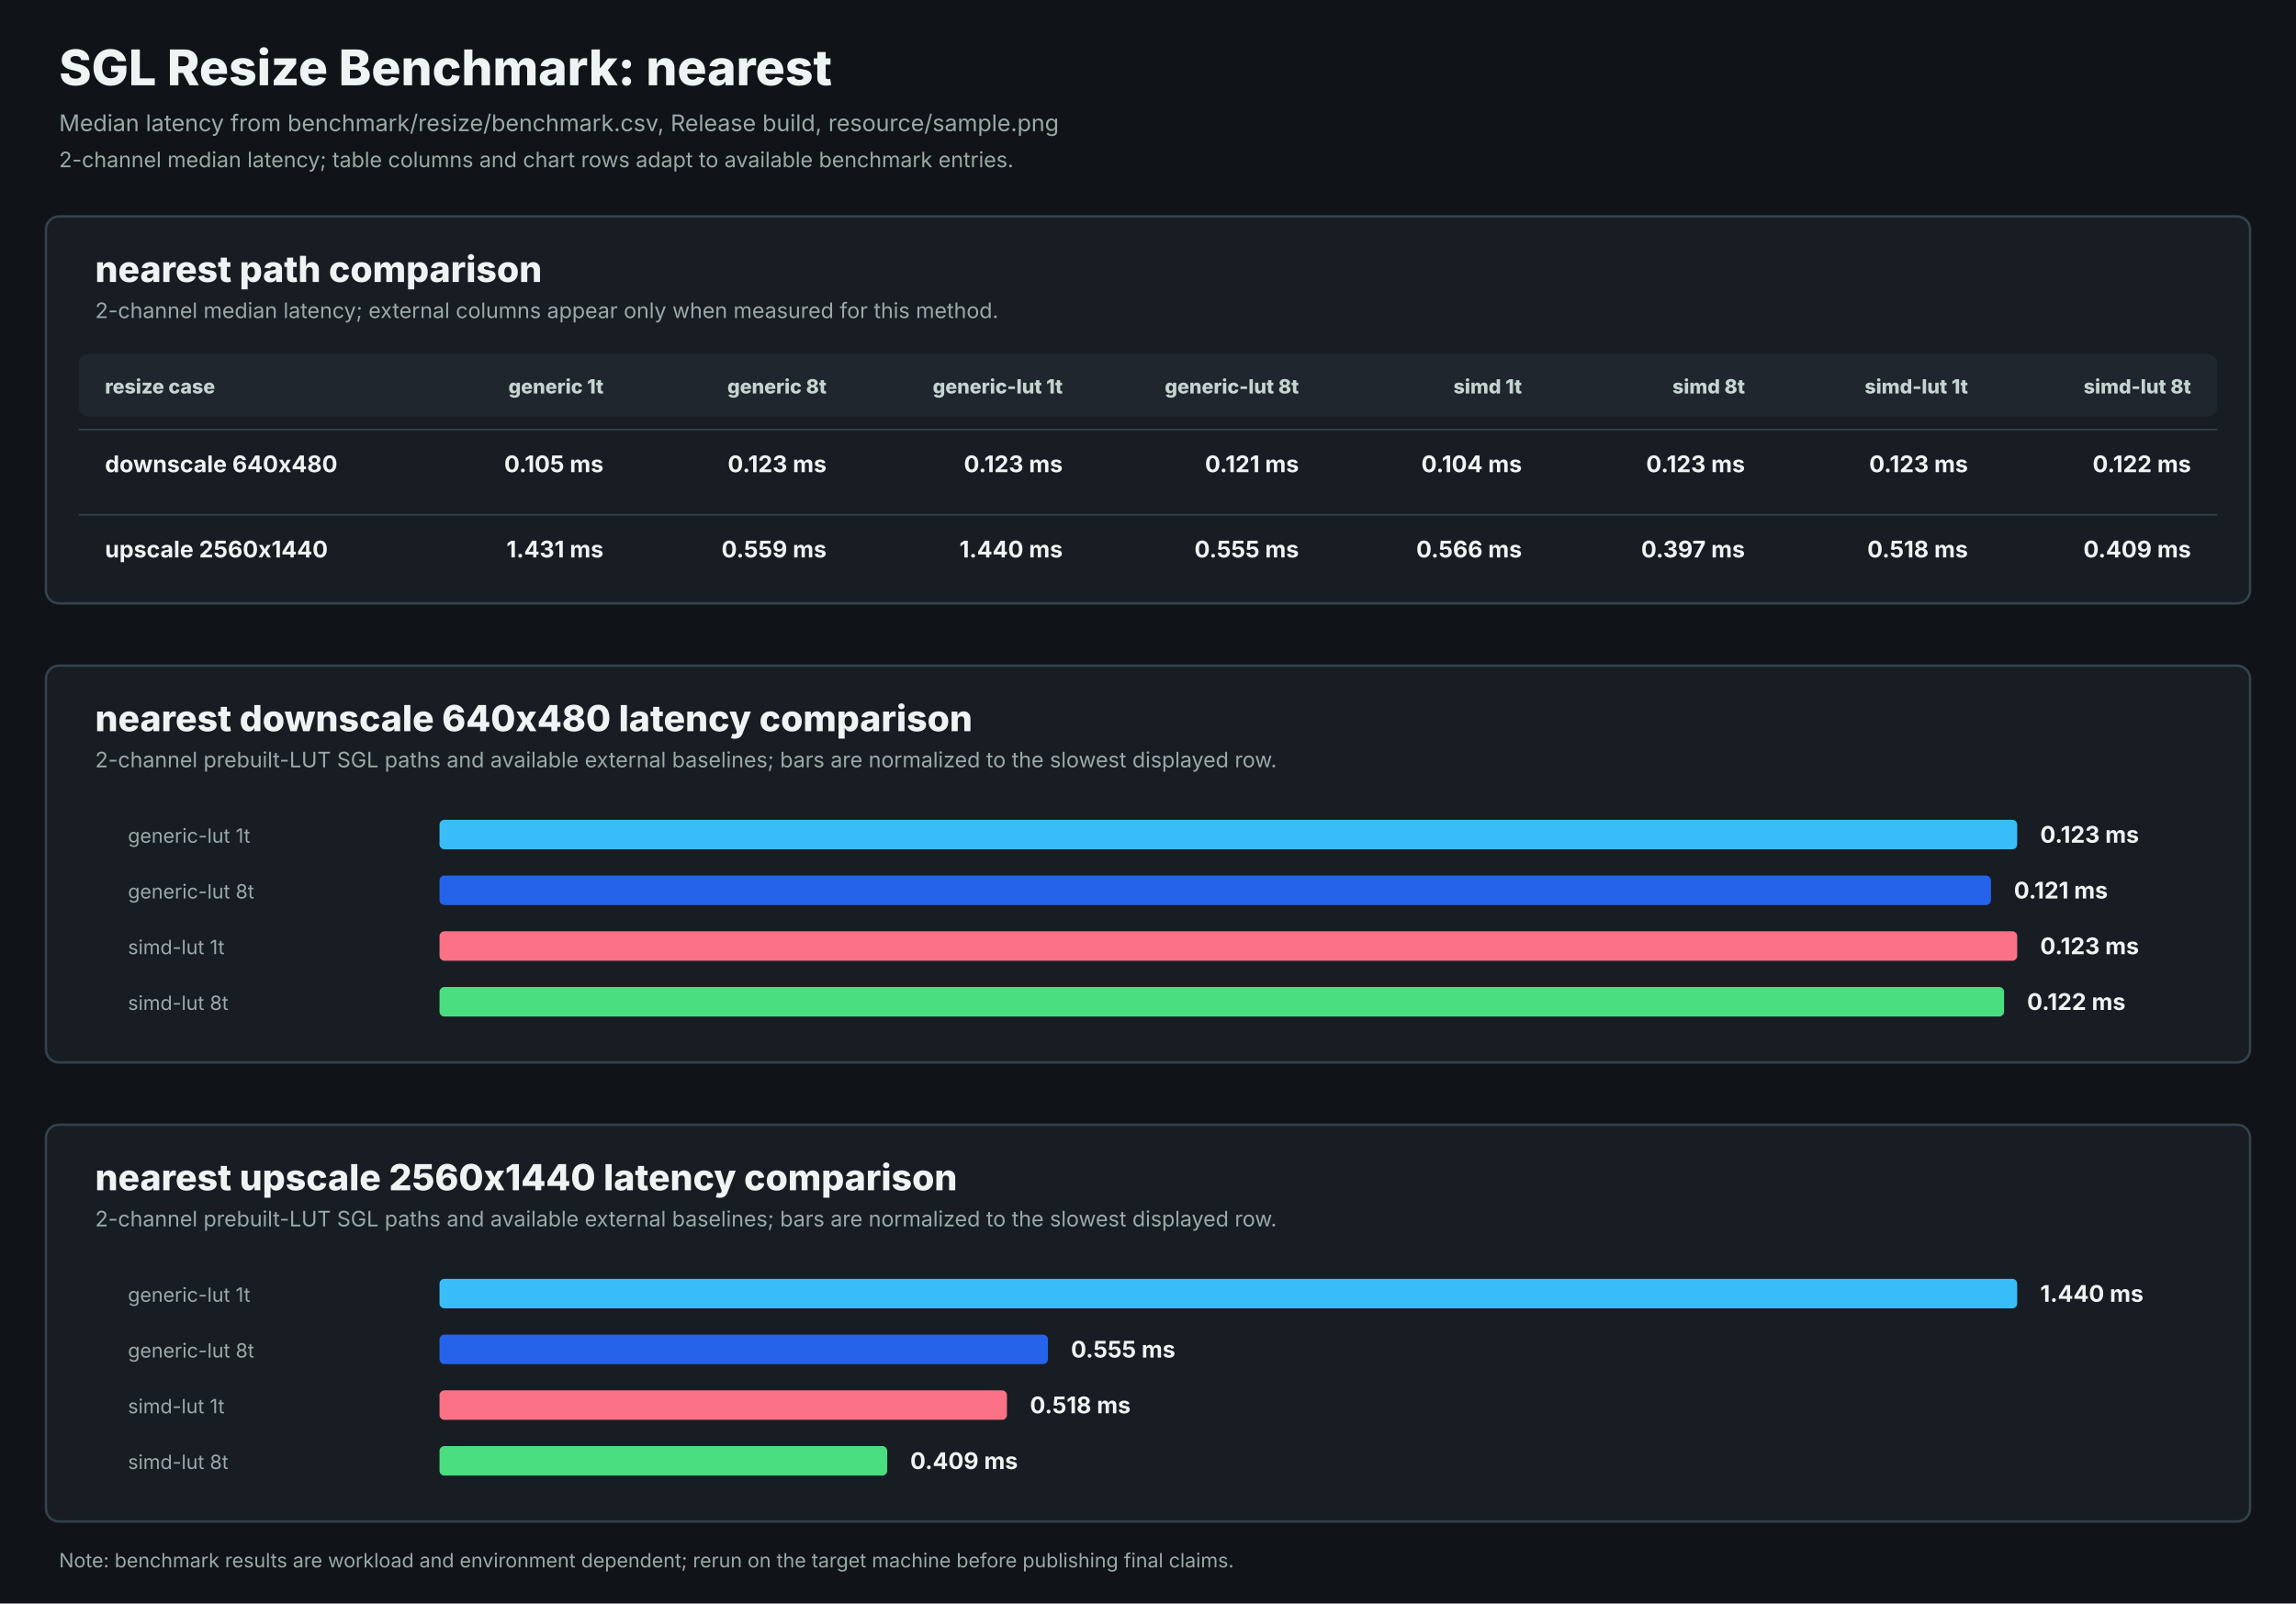
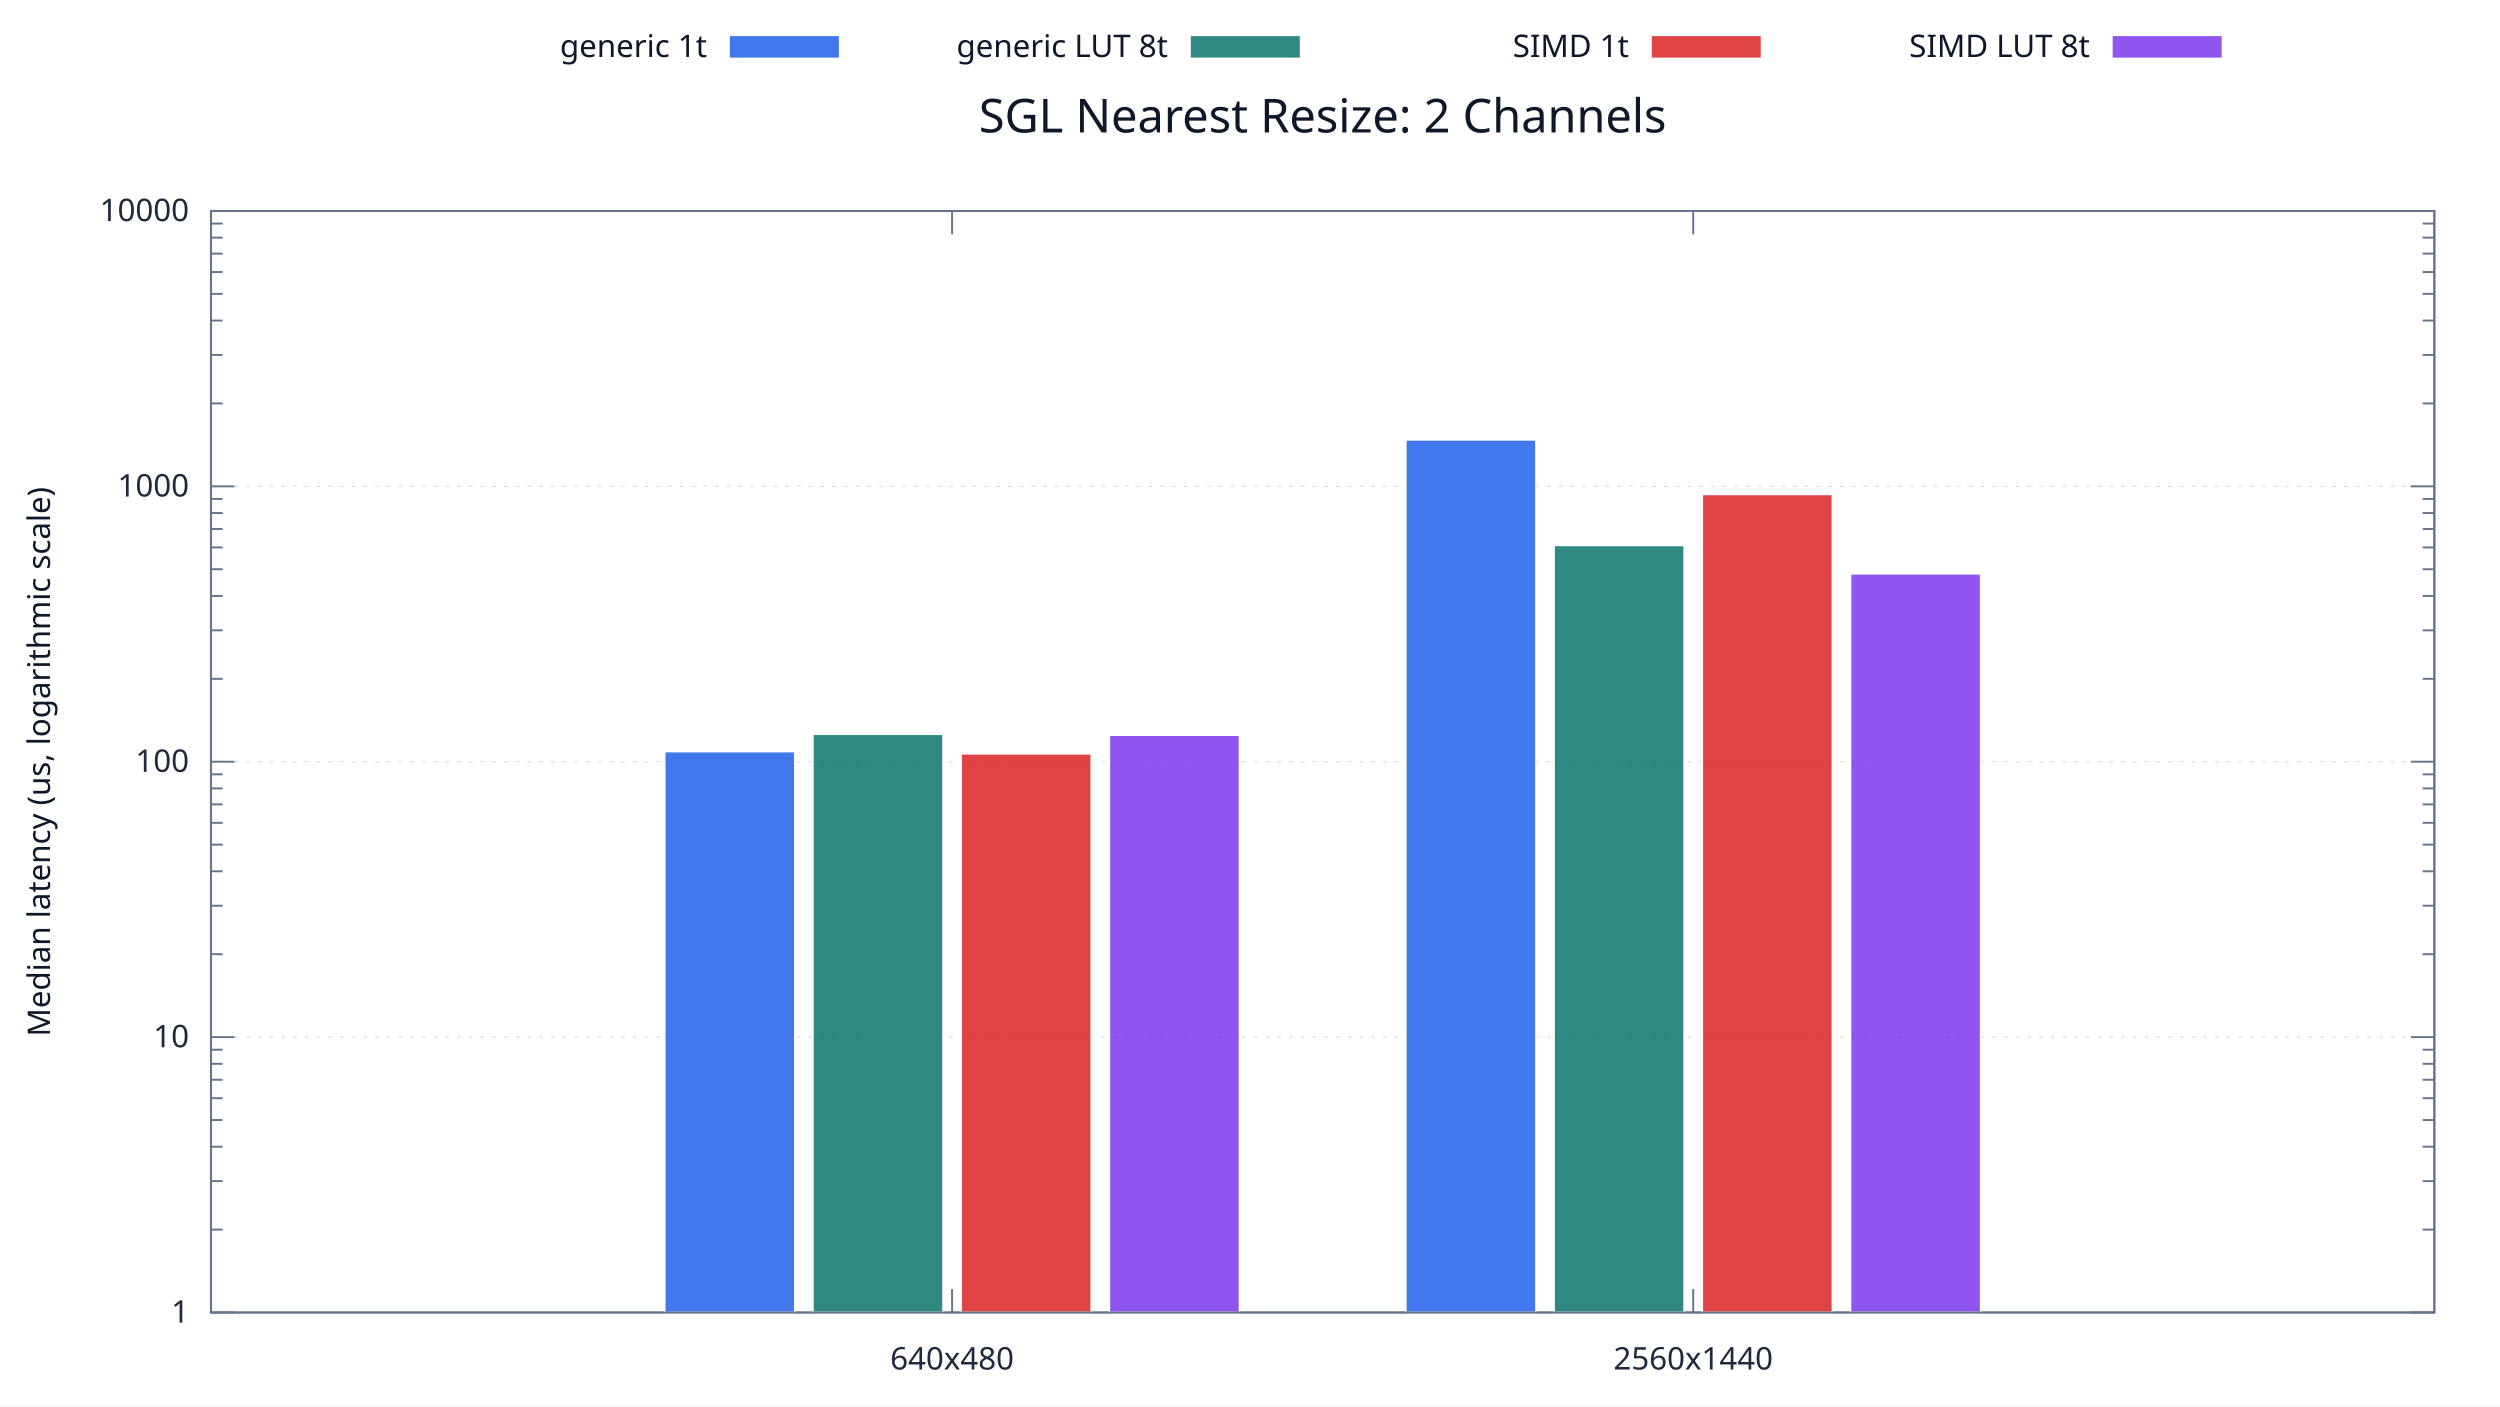
- <svg xmlns="http://www.w3.org/2000/svg" width="1400" height="978" viewBox="0 0 1400 978" role="img" aria-labelledby="title desc">
-   <defs>
-     <style>
-       .bg { fill: #101418; }
-       .panel { fill: #171d23; stroke: #34424a; stroke-width: 1.5; }
-       .header { fill: #1f262e; }
-       .line { stroke: #34424a; stroke-width: 1; }
-       .text { fill: #eef4f3; font-family: Inter, "Noto Sans KR", system-ui, sans-serif; }
-       .muted { fill: #9ba9a7; font-family: Inter, "Noto Sans KR", system-ui, sans-serif; }
-       .small { fill: #9ba9a7; font-family: Inter, "Noto Sans KR", system-ui, sans-serif; font-size: 12px; }
-       .cell { fill: #eef4f3; font-family: Inter, "Noto Sans KR", system-ui, sans-serif; font-size: 14px; font-weight: 650; }
-       .head { fill: #c6d4d1; font-family: Inter, "Noto Sans KR", system-ui, sans-serif; font-size: 12px; font-weight: 800; }
-       .speed { fill: #facc15; font-family: Inter, "Noto Sans KR", system-ui, sans-serif; font-size: 14px; font-weight: 800; }
-     </style>
-   </defs>
-   <rect class="bg" x="0" y="0" width="1400" height="978" />
-   <text class="text" x="36" y="52" font-size="30" font-weight="800">SGL Resize Benchmark: nearest</text>
-   <text class="muted" x="36" y="80" font-size="14">Median latency from benchmark/resize/benchmark.csv, Release build, resource/sample.png</text>
-   <text class="muted" x="36" y="102" font-size="13">2-channel median latency; table columns and chart rows adapt to available benchmark entries.</text>
-   <rect class="panel" x="28" y="132" width="1344" height="236" rx="8" />
-   <text class="text" x="58" y="172" font-size="22" font-weight="800">nearest path comparison</text>
-   <text class="muted" x="58" y="194" font-size="13">2-channel median latency; external columns appear only when measured for this method.</text>
-   <rect class="header" x="48" y="216" width="1304" height="38" rx="6" />
-   <text class="head" x="64" y="240">resize case</text>
-   <text class="head" x="368" y="240" text-anchor="end">generic 1t</text>
-   <text class="head" x="504" y="240" text-anchor="end">generic 8t</text>
-   <text class="head" x="648" y="240" text-anchor="end">generic-lut 1t</text>
-   <text class="head" x="792" y="240" text-anchor="end">generic-lut 8t</text>
-   <text class="head" x="928" y="240" text-anchor="end">simd 1t</text>
-   <text class="head" x="1064" y="240" text-anchor="end">simd 8t</text>
-   <text class="head" x="1200" y="240" text-anchor="end">simd-lut 1t</text>
-   <text class="head" x="1336" y="240" text-anchor="end">simd-lut 8t</text>
-   <line class="line" x1="48" y1="262" x2="1352" y2="262" />
-   <text class="cell" x="64" y="288">downscale 640x480</text>
-   <text class="cell" x="368" y="288" text-anchor="end">0.105 ms</text>
-   <text class="cell" x="504" y="288" text-anchor="end">0.123 ms</text>
-   <text class="cell" x="648" y="288" text-anchor="end">0.123 ms</text>
-   <text class="cell" x="792" y="288" text-anchor="end">0.121 ms</text>
-   <text class="cell" x="928" y="288" text-anchor="end">0.104 ms</text>
-   <text class="cell" x="1064" y="288" text-anchor="end">0.123 ms</text>
-   <text class="cell" x="1200" y="288" text-anchor="end">0.123 ms</text>
-   <text class="cell" x="1336" y="288" text-anchor="end">0.122 ms</text>
-   <line class="line" x1="48" y1="314" x2="1352" y2="314" />
-   <text class="cell" x="64" y="340">upscale 2560x1440</text>
-   <text class="cell" x="368" y="340" text-anchor="end">1.431 ms</text>
-   <text class="cell" x="504" y="340" text-anchor="end">0.559 ms</text>
-   <text class="cell" x="648" y="340" text-anchor="end">1.440 ms</text>
-   <text class="cell" x="792" y="340" text-anchor="end">0.555 ms</text>
-   <text class="cell" x="928" y="340" text-anchor="end">0.566 ms</text>
-   <text class="cell" x="1064" y="340" text-anchor="end">0.397 ms</text>
-   <text class="cell" x="1200" y="340" text-anchor="end">0.518 ms</text>
-   <text class="cell" x="1336" y="340" text-anchor="end">0.409 ms</text>
-   <rect class="panel" x="28" y="406" width="1344" height="242" rx="8" />
-   <text class="text" x="58" y="446" font-size="22" font-weight="800">nearest downscale 640x480 latency comparison</text>
-   <text class="muted" x="58" y="468" font-size="13">2-channel prebuilt-LUT SGL paths and available external baselines; bars are normalized to the slowest displayed row.</text>
-   <text class="small" x="78" y="514">generic-lut 1t</text>
-   <rect x="268" y="500" width="962" height="18" rx="3" fill="#38bdf8" />
-   <text class="cell" x="1244" y="514">0.123 ms</text>
-   <text class="small" x="78" y="548">generic-lut 8t</text>
-   <rect x="268" y="534" width="946" height="18" rx="3" fill="#2563eb" />
-   <text class="cell" x="1228" y="548">0.121 ms</text>
-   <text class="small" x="78" y="582">simd-lut 1t</text>
-   <rect x="268" y="568" width="962" height="18" rx="3" fill="#fb7185" />
-   <text class="cell" x="1244" y="582">0.123 ms</text>
-   <text class="small" x="78" y="616">simd-lut 8t</text>
-   <rect x="268" y="602" width="954" height="18" rx="3" fill="#4ade80" />
-   <text class="cell" x="1236" y="616">0.122 ms</text>
-   <rect class="panel" x="28" y="686" width="1344" height="242" rx="8" />
-   <text class="text" x="58" y="726" font-size="22" font-weight="800">nearest upscale 2560x1440 latency comparison</text>
-   <text class="muted" x="58" y="748" font-size="13">2-channel prebuilt-LUT SGL paths and available external baselines; bars are normalized to the slowest displayed row.</text>
-   <text class="small" x="78" y="794">generic-lut 1t</text>
-   <rect x="268" y="780" width="962" height="18" rx="3" fill="#38bdf8" />
-   <text class="cell" x="1244" y="794">1.440 ms</text>
-   <text class="small" x="78" y="828">generic-lut 8t</text>
-   <rect x="268" y="814" width="371" height="18" rx="3" fill="#2563eb" />
-   <text class="cell" x="653" y="828">0.555 ms</text>
-   <text class="small" x="78" y="862">simd-lut 1t</text>
-   <rect x="268" y="848" width="346" height="18" rx="3" fill="#fb7185" />
-   <text class="cell" x="628" y="862">0.518 ms</text>
-   <text class="small" x="78" y="896">simd-lut 8t</text>
-   <rect x="268" y="882" width="273" height="18" rx="3" fill="#4ade80" />
-   <text class="cell" x="555" y="896">0.409 ms</text>
-   <text class="small" x="36" y="956">Note: benchmark results are workload and environment dependent; rerun on the target machine before publishing final claims.</text>
+ <svg xmlns="http://www.w3.org/2000/svg" xmlns:xlink="http://www.w3.org/1999/xlink" viewBox="0 0 1280 720">
+   <g id="gnuplot_canvas">
+     <rect x="0" y="0" width="1280" height="720" fill="#ffffff" />
+     <defs>
+       <circle id="gpDot" r="0.5" stroke-width="0.5" stroke="currentColor" />
+       <path id="gpPt0" stroke-width="0.167" stroke="currentColor" d="M-1,0 h2 M0,-1 v2" />
+       <path id="gpPt1" stroke-width="0.167" stroke="currentColor" d="M-1,-1 L1,1 M1,-1 L-1,1" />
+       <path id="gpPt2" stroke-width="0.167" stroke="currentColor" d="M-1,0 L1,0 M0,-1 L0,1 M-1,-1 L1,1 M-1,1 L1,-1" />
+       <rect id="gpPt3" stroke-width="0.167" stroke="currentColor" x="-1" y="-1" width="2" height="2" />
+       <rect id="gpPt4" stroke-width="0.167" stroke="currentColor" fill="currentColor" x="-1" y="-1" width="2" height="2" />
+       <circle id="gpPt5" stroke-width="0.167" stroke="currentColor" cx="0" cy="0" r="1" />
+       <use xlink:href="#gpPt5" id="gpPt6" fill="currentColor" stroke="none" />
+       <path id="gpPt7" stroke-width="0.167" stroke="currentColor" d="M0,-1.33 L-1.33,0.67 L1.33,0.67 z" />
+       <use xlink:href="#gpPt7" id="gpPt8" fill="currentColor" stroke="none" />
+       <use xlink:href="#gpPt7" id="gpPt9" stroke="currentColor" transform="rotate(180)" />
+       <use xlink:href="#gpPt9" id="gpPt10" fill="currentColor" stroke="none" />
+       <use xlink:href="#gpPt3" id="gpPt11" stroke="currentColor" transform="rotate(45)" />
+       <use xlink:href="#gpPt11" id="gpPt12" fill="currentColor" stroke="none" />
+       <path id="gpPt13" stroke-width="0.167" stroke="currentColor" d="M0,1.330 L1.265,0.411 L0.782,-1.067 L-0.782,-1.076 L-1.265,0.411 z" />
+       <use xlink:href="#gpPt13" id="gpPt14" fill="currentColor" stroke="none" />
+       <filter id="textbox" filterUnits="objectBoundingBox" x="0" y="0" height="1" width="1">
+         <feFlood flood-color="#FFFFFF" flood-opacity="1" result="bgnd" />
+         <feComposite in="SourceGraphic" in2="bgnd" operator="atop" />
+       </filter>
+       <filter id="greybox" filterUnits="objectBoundingBox" x="0" y="0" height="1" width="1">
+         <feFlood flood-color="lightgrey" flood-opacity="1" result="grey" />
+         <feComposite in="SourceGraphic" in2="grey" operator="atop" />
+       </filter>
+     </defs>
+     <g fill="none" color="#FFFFFF" stroke="currentColor" stroke-width="1.00" stroke-linecap="butt" stroke-linejoin="miter">
+ </g>
+     <g fill="none" color="black" stroke="currentColor" stroke-width="1.00" stroke-linecap="butt" stroke-linejoin="miter">
+ </g>
+     <g fill="none" color="black" stroke="rgb(100, 116, 139)" stroke-width="0.50" stroke-linecap="butt" stroke-linejoin="miter">
+ </g>
+     <g fill="none" color="gray" stroke="currentColor" stroke-width="0.50" stroke-linecap="butt" stroke-linejoin="miter">
+       <path stroke="rgb(203, 213, 225)" stroke-dasharray="2,4" class="gridline" d="M108.00,672.00 L1246.39,672.00  " />
+     </g>
+     <g fill="none" color="gray" stroke="rgb(203, 213, 225)" stroke-width="1.00" stroke-linecap="butt" stroke-linejoin="miter">
+ </g>
+     <g fill="none" color="black" stroke="currentColor" stroke-width="1.00" stroke-linecap="butt" stroke-linejoin="miter">
+       <path stroke="rgb(100, 116, 139)" d="M108.00,672.00 L120.00,672.00 M1246.39,672.00 L1234.39,672.00  " />
+       <g transform="translate(96.80,677.20)" stroke="none" fill="rgb(30,41,59)" font-family="sans" font-size="16.00" text-anchor="end">
+         <text>
+           <tspan font-family="sans">1</tspan>
+         </text>
+       </g>
+     </g>
+     <g fill="none" color="black" stroke="currentColor" stroke-width="1.00" stroke-linecap="butt" stroke-linejoin="miter">
+       <path stroke="rgb(100, 116, 139)" d="M108.00,629.56 L114.00,629.56 M1246.39,629.56 L1240.39,629.56 M108.00,604.73 L114.00,604.73 M1246.39,604.73 L1240.39,604.73   M108.00,587.11 L114.00,587.11 M1246.39,587.11 L1240.39,587.11 M108.00,573.45 L114.00,573.45 M1246.39,573.45 L1240.39,573.45   M108.00,562.28 L114.00,562.28 M1246.39,562.28 L1240.39,562.28 M108.00,552.84 L114.00,552.84 M1246.39,552.84 L1240.39,552.84   M108.00,544.67 L114.00,544.67 M1246.39,544.67 L1240.39,544.67 M108.00,537.45 L114.00,537.45 M1246.39,537.45 L1240.39,537.45    " />
+     </g>
+     <g fill="none" color="black" stroke="rgb(100, 116, 139)" stroke-width="0.50" stroke-linecap="butt" stroke-linejoin="miter">
+ </g>
+     <g fill="none" color="gray" stroke="currentColor" stroke-width="0.50" stroke-linecap="butt" stroke-linejoin="miter">
+       <path stroke="rgb(203, 213, 225)" stroke-dasharray="2,4" class="gridline" d="M108.00,531.00 L1246.39,531.00  " />
+     </g>
+     <g fill="none" color="gray" stroke="rgb(203, 213, 225)" stroke-width="1.00" stroke-linecap="butt" stroke-linejoin="miter">
+ </g>
+     <g fill="none" color="black" stroke="currentColor" stroke-width="1.00" stroke-linecap="butt" stroke-linejoin="miter">
+       <path stroke="rgb(100, 116, 139)" d="M108.00,531.00 L120.00,531.00 M1246.39,531.00 L1234.39,531.00  " />
+       <g transform="translate(96.80,536.20)" stroke="none" fill="rgb(30,41,59)" font-family="sans" font-size="16.00" text-anchor="end">
+         <text>
+           <tspan font-family="sans">10</tspan>
+         </text>
+       </g>
+     </g>
+     <g fill="none" color="black" stroke="currentColor" stroke-width="1.00" stroke-linecap="butt" stroke-linejoin="miter">
+       <path stroke="rgb(100, 116, 139)" d="M108.00,488.56 L114.00,488.56 M1246.39,488.56 L1240.39,488.56 M108.00,463.73 L114.00,463.73 M1246.39,463.73 L1240.39,463.73   M108.00,446.11 L114.00,446.11 M1246.39,446.11 L1240.39,446.11 M108.00,432.45 L114.00,432.45 M1246.39,432.45 L1240.39,432.45   M108.00,421.29 L114.00,421.29 M1246.39,421.29 L1240.39,421.29 M108.00,411.85 L114.00,411.85 M1246.39,411.85 L1240.39,411.85   M108.00,403.67 L114.00,403.67 M1246.39,403.67 L1240.39,403.67 M108.00,396.46 L114.00,396.46 M1246.39,396.46 L1240.39,396.46    " />
+     </g>
+     <g fill="none" color="black" stroke="rgb(100, 116, 139)" stroke-width="0.50" stroke-linecap="butt" stroke-linejoin="miter">
+ </g>
+     <g fill="none" color="gray" stroke="currentColor" stroke-width="0.50" stroke-linecap="butt" stroke-linejoin="miter">
+       <path stroke="rgb(203, 213, 225)" stroke-dasharray="2,4" class="gridline" d="M108.00,390.00 L1246.39,390.00  " />
+     </g>
+     <g fill="none" color="gray" stroke="rgb(203, 213, 225)" stroke-width="1.00" stroke-linecap="butt" stroke-linejoin="miter">
+ </g>
+     <g fill="none" color="black" stroke="currentColor" stroke-width="1.00" stroke-linecap="butt" stroke-linejoin="miter">
+       <path stroke="rgb(100, 116, 139)" d="M108.00,390.00 L120.00,390.00 M1246.39,390.00 L1234.39,390.00  " />
+       <g transform="translate(96.80,395.20)" stroke="none" fill="rgb(30,41,59)" font-family="sans" font-size="16.00" text-anchor="end">
+         <text>
+           <tspan font-family="sans">100</tspan>
+         </text>
+       </g>
+     </g>
+     <g fill="none" color="black" stroke="currentColor" stroke-width="1.00" stroke-linecap="butt" stroke-linejoin="miter">
+       <path stroke="rgb(100, 116, 139)" d="M108.00,347.56 L114.00,347.56 M1246.39,347.56 L1240.39,347.56 M108.00,322.73 L114.00,322.73 M1246.39,322.73 L1240.39,322.73   M108.00,305.12 L114.00,305.12 M1246.39,305.12 L1240.39,305.12 M108.00,291.45 L114.00,291.45 M1246.39,291.45 L1240.39,291.45   M108.00,280.29 L114.00,280.29 M1246.39,280.29 L1240.39,280.29 M108.00,270.85 L114.00,270.85 M1246.39,270.85 L1240.39,270.85   M108.00,262.67 L114.00,262.67 M1246.39,262.67 L1240.39,262.67 M108.00,255.46 L114.00,255.46 M1246.39,255.46 L1240.39,255.46    " />
+     </g>
+     <g fill="none" color="black" stroke="rgb(100, 116, 139)" stroke-width="0.50" stroke-linecap="butt" stroke-linejoin="miter">
+ </g>
+     <g fill="none" color="gray" stroke="currentColor" stroke-width="0.50" stroke-linecap="butt" stroke-linejoin="miter">
+       <path stroke="rgb(203, 213, 225)" stroke-dasharray="2,4" class="gridline" d="M108.00,249.01 L1246.39,249.01  " />
+     </g>
+     <g fill="none" color="gray" stroke="rgb(203, 213, 225)" stroke-width="1.00" stroke-linecap="butt" stroke-linejoin="miter">
+ </g>
+     <g fill="none" color="black" stroke="currentColor" stroke-width="1.00" stroke-linecap="butt" stroke-linejoin="miter">
+       <path stroke="rgb(100, 116, 139)" d="M108.00,249.01 L120.00,249.01 M1246.39,249.01 L1234.39,249.01  " />
+       <g transform="translate(96.80,254.21)" stroke="none" fill="rgb(30,41,59)" font-family="sans" font-size="16.00" text-anchor="end">
+         <text>
+           <tspan font-family="sans">1000</tspan>
+         </text>
+       </g>
+     </g>
+     <g fill="none" color="black" stroke="currentColor" stroke-width="1.00" stroke-linecap="butt" stroke-linejoin="miter">
+       <path stroke="rgb(100, 116, 139)" d="M108.00,206.56 L114.00,206.56 M1246.39,206.56 L1240.39,206.56 M108.00,181.73 L114.00,181.73 M1246.39,181.73 L1240.39,181.73   M108.00,164.12 L114.00,164.12 M1246.39,164.12 L1240.39,164.12 M108.00,150.45 L114.00,150.45 M1246.39,150.45 L1240.39,150.45   M108.00,139.29 L114.00,139.29 M1246.39,139.29 L1240.39,139.29 M108.00,129.85 L114.00,129.85 M1246.39,129.85 L1240.39,129.85   M108.00,121.67 L114.00,121.67 M1246.39,121.67 L1240.39,121.67 M108.00,114.46 L114.00,114.46 M1246.39,114.46 L1240.39,114.46    " />
+     </g>
+     <g fill="none" color="black" stroke="rgb(100, 116, 139)" stroke-width="0.50" stroke-linecap="butt" stroke-linejoin="miter">
+ </g>
+     <g fill="none" color="gray" stroke="currentColor" stroke-width="0.50" stroke-linecap="butt" stroke-linejoin="miter">
+       <path stroke="rgb(203, 213, 225)" stroke-dasharray="2,4" class="gridline" d="M108.00,108.01 L1246.39,108.01  " />
+     </g>
+     <g fill="none" color="gray" stroke="rgb(203, 213, 225)" stroke-width="1.00" stroke-linecap="butt" stroke-linejoin="miter">
+ </g>
+     <g fill="none" color="black" stroke="currentColor" stroke-width="1.00" stroke-linecap="butt" stroke-linejoin="miter">
+       <path stroke="rgb(100, 116, 139)" d="M108.00,108.01 L120.00,108.01 M1246.39,108.01 L1234.39,108.01  " />
+       <g transform="translate(96.80,113.21)" stroke="none" fill="rgb(30,41,59)" font-family="sans" font-size="16.00" text-anchor="end">
+         <text>
+           <tspan font-family="sans">10000</tspan>
+         </text>
+       </g>
+     </g>
+     <g fill="none" color="black" stroke="currentColor" stroke-width="1.00" stroke-linecap="butt" stroke-linejoin="miter">
+       <path stroke="rgb(100, 116, 139)" d="M487.46,672.00 L487.46,660.00 M487.46,108.01 L487.46,120.01  " />
+       <g transform="translate(487.46,701.20)" stroke="none" fill="rgb(30,41,59)" font-family="sans" font-size="16.00" text-anchor="middle">
+         <text>
+           <tspan font-family="sans">640x480</tspan>
+         </text>
+       </g>
+     </g>
+     <g fill="none" color="black" stroke="currentColor" stroke-width="1.00" stroke-linecap="butt" stroke-linejoin="miter">
+       <path stroke="rgb(100, 116, 139)" d="M866.93,672.00 L866.93,660.00 M866.93,108.01 L866.93,120.01  " />
+       <g transform="translate(866.93,701.20)" stroke="none" fill="rgb(30,41,59)" font-family="sans" font-size="16.00" text-anchor="middle">
+         <text>
+           <tspan font-family="sans">2560x1440</tspan>
+         </text>
+       </g>
+     </g>
+     <g fill="none" color="black" stroke="currentColor" stroke-width="1.00" stroke-linecap="butt" stroke-linejoin="miter">
+ </g>
+     <g fill="none" color="black" stroke="currentColor" stroke-width="1.00" stroke-linecap="butt" stroke-linejoin="miter">
+       <path stroke="rgb(100, 116, 139)" d="M108.00,108.01 L108.00,672.00 L1246.39,672.00 L1246.39,108.01 L108.00,108.01 Z  " />
+     </g>
+     <g fill="none" color="black" stroke="currentColor" stroke-width="1.00" stroke-linecap="butt" stroke-linejoin="miter">
+ </g>
+     <g id="gnuplot_plot_1">
+       <g fill="none" color="black" stroke="currentColor" stroke-width="1.00" stroke-linecap="butt" stroke-linejoin="miter">
+         <g transform="translate(361.99,29.20)" stroke="none" fill="rgb(15,23,42)" font-family="sans" font-size="16.00" text-anchor="end">
+           <text>
+             <tspan font-family="sans">generic 1t</tspan>
+           </text>
+         </g>
+       </g>
+       <g fill="none" color="black" stroke="currentColor" stroke-width="1.00" stroke-linecap="butt" stroke-linejoin="miter">
+         <g stroke="none" shape-rendering="crispEdges">
+           <polygon fill="rgb( 37,  99, 235)" fill-opacity="0.86" points="373.19,30.00 429.99,30.00 429.99,18.00 373.19,18.00 " />
+         </g>
+         <path stroke="rgb(255, 255, 255)" d="M373.19,30.00 L429.99,30.00 L429.99,18.00 L373.19,18.00 L373.19,30.00 Z  " />
+       </g>
+       <g fill="none" color="black" stroke="currentColor" stroke-width="1.00" stroke-linecap="butt" stroke-linejoin="miter">
+         <g stroke="none" shape-rendering="crispEdges">
+           <polygon fill="rgb( 37,  99, 235)" fill-opacity="0.86" points="340.23,672.00 407.03,672.00 407.03,384.72 340.23,384.72 " />
+         </g>
+         <path stroke="rgb(255, 255, 255)" d="M340.23,672.00 L340.23,384.73 L407.02,384.73 L407.02,672.00 L340.23,672.00 Z  " />
+       </g>
+       <g fill="none" color="black" stroke="currentColor" stroke-width="1.00" stroke-linecap="butt" stroke-linejoin="miter">
+         <g stroke="none" shape-rendering="crispEdges">
+           <polygon fill="rgb( 37,  99, 235)" fill-opacity="0.86" points="719.69,672.00 786.49,672.00 786.49,225.12 719.69,225.12 " />
+         </g>
+         <path stroke="rgb(255, 255, 255)" d="M719.69,672.00 L719.69,225.13 L786.48,225.13 L786.48,672.00 L719.69,672.00 Z  " />
+       </g>
+       <g fill="none" color="black" stroke="currentColor" stroke-width="1.00" stroke-linecap="butt" stroke-linejoin="miter">
+ </g>
+     </g>
+     <g id="gnuplot_plot_2">
+       <g fill="none" color="black" stroke="currentColor" stroke-width="1.00" stroke-linecap="butt" stroke-linejoin="miter">
+         <g transform="translate(597.99,29.20)" stroke="none" fill="rgb(15,23,42)" font-family="sans" font-size="16.00" text-anchor="end">
+           <text>
+             <tspan font-family="sans">generic LUT 8t</tspan>
+           </text>
+         </g>
+       </g>
+       <g fill="none" color="black" stroke="currentColor" stroke-width="1.00" stroke-linecap="butt" stroke-linejoin="miter">
+         <g stroke="none" shape-rendering="crispEdges">
+           <polygon fill="rgb( 15, 118, 110)" fill-opacity="0.86" points="609.19,30.00 665.99,30.00 665.99,18.00 609.19,18.00 " />
+         </g>
+         <path stroke="rgb(255, 255, 255)" d="M609.19,30.00 L665.99,30.00 L665.99,18.00 L609.19,18.00 L609.19,30.00 Z  " />
+       </g>
+       <g fill="none" color="black" stroke="currentColor" stroke-width="1.00" stroke-linecap="butt" stroke-linejoin="miter">
+         <g stroke="none" shape-rendering="crispEdges">
+           <polygon fill="rgb( 15, 118, 110)" fill-opacity="0.86" points="416.12,672.00 482.92,672.00 482.92,375.84 416.12,375.84 " />
+         </g>
+         <path stroke="rgb(255, 255, 255)" d="M416.12,672.00 L416.12,375.85 L482.91,375.85 L482.91,672.00 L416.12,672.00 Z  " />
+       </g>
+       <g fill="none" color="black" stroke="currentColor" stroke-width="1.00" stroke-linecap="butt" stroke-linejoin="miter">
+         <g stroke="none" shape-rendering="crispEdges">
+           <polygon fill="rgb( 15, 118, 110)" fill-opacity="0.86" points="795.59,672.00 862.38,672.00 862.38,279.17 795.59,279.17 " />
+         </g>
+         <path stroke="rgb(255, 255, 255)" d="M795.59,672.00 L795.59,279.18 L862.37,279.18 L862.37,672.00 L795.59,672.00 Z  " />
+       </g>
+       <g fill="none" color="black" stroke="currentColor" stroke-width="1.00" stroke-linecap="butt" stroke-linejoin="miter">
+ </g>
+     </g>
+     <g id="gnuplot_plot_3">
+       <g fill="none" color="black" stroke="currentColor" stroke-width="1.00" stroke-linecap="butt" stroke-linejoin="miter">
+         <g transform="translate(833.99,29.20)" stroke="none" fill="rgb(15,23,42)" font-family="sans" font-size="16.00" text-anchor="end">
+           <text>
+             <tspan font-family="sans">SIMD 1t</tspan>
+           </text>
+         </g>
+       </g>
+       <g fill="none" color="black" stroke="currentColor" stroke-width="1.00" stroke-linecap="butt" stroke-linejoin="miter">
+         <g stroke="none" shape-rendering="crispEdges">
+           <polygon fill="rgb(220,  38,  38)" fill-opacity="0.86" points="845.19,30.00 901.99,30.00 901.99,18.00 845.19,18.00 " />
+         </g>
+         <path stroke="rgb(255, 255, 255)" d="M845.19,30.00 L901.99,30.00 L901.99,18.00 L845.19,18.00 L845.19,30.00 Z  " />
+       </g>
+       <g fill="none" color="black" stroke="currentColor" stroke-width="1.00" stroke-linecap="butt" stroke-linejoin="miter">
+         <g stroke="none" shape-rendering="crispEdges">
+           <polygon fill="rgb(220,  38,  38)" fill-opacity="0.86" points="492.02,672.00 558.81,672.00 558.81,385.85 492.02,385.85 " />
+         </g>
+         <path stroke="rgb(255, 255, 255)" d="M492.02,672.00 L492.02,385.86 L558.80,385.86 L558.80,672.00 L492.02,672.00 Z  " />
+       </g>
+       <g fill="none" color="black" stroke="currentColor" stroke-width="1.00" stroke-linecap="butt" stroke-linejoin="miter">
+         <g stroke="none" shape-rendering="crispEdges">
+           <polygon fill="rgb(220,  38,  38)" fill-opacity="0.86" points="871.48,672.00 938.28,672.00 938.28,253.05 871.48,253.05 " />
+         </g>
+         <path stroke="rgb(255, 255, 255)" d="M871.48,672.00 L871.48,253.06 L938.27,253.06 L938.27,672.00 L871.48,672.00 Z  " />
+       </g>
+       <g fill="none" color="black" stroke="currentColor" stroke-width="1.00" stroke-linecap="butt" stroke-linejoin="miter">
+ </g>
+     </g>
+     <g id="gnuplot_plot_4">
+       <g fill="none" color="black" stroke="currentColor" stroke-width="1.00" stroke-linecap="butt" stroke-linejoin="miter">
+         <g transform="translate(1069.99,29.20)" stroke="none" fill="rgb(15,23,42)" font-family="sans" font-size="16.00" text-anchor="end">
+           <text>
+             <tspan font-family="sans">SIMD LUT 8t</tspan>
+           </text>
+         </g>
+       </g>
+       <g fill="none" color="black" stroke="currentColor" stroke-width="1.00" stroke-linecap="butt" stroke-linejoin="miter">
+         <g stroke="none" shape-rendering="crispEdges">
+           <polygon fill="rgb(124,  58, 237)" fill-opacity="0.86" points="1081.19,30.00 1137.99,30.00 1137.99,18.00 1081.19,18.00 " />
+         </g>
+         <path stroke="rgb(255, 255, 255)" d="M1081.19,30.00 L1137.99,30.00 L1137.99,18.00 L1081.19,18.00 L1081.19,30.00 Z  " />
+       </g>
+       <g fill="none" color="black" stroke="currentColor" stroke-width="1.00" stroke-linecap="butt" stroke-linejoin="miter">
+         <g stroke="none" shape-rendering="crispEdges">
+           <polygon fill="rgb(124,  58, 237)" fill-opacity="0.86" points="567.91,672.00 634.71,672.00 634.71,376.33 567.91,376.33 " />
+         </g>
+         <path stroke="rgb(255, 255, 255)" d="M567.91,672.00 L567.91,376.34 L634.70,376.34 L634.70,672.00 L567.91,672.00 Z  " />
+       </g>
+       <g fill="none" color="black" stroke="currentColor" stroke-width="1.00" stroke-linecap="butt" stroke-linejoin="miter">
+         <g stroke="none" shape-rendering="crispEdges">
+           <polygon fill="rgb(124,  58, 237)" fill-opacity="0.86" points="947.37,672.00 1014.17,672.00 1014.17,293.69 947.37,293.69 " />
+         </g>
+         <path stroke="rgb(255, 255, 255)" d="M947.37,672.00 L947.37,293.70 L1014.16,293.70 L1014.16,672.00 L947.37,672.00 Z  " />
+       </g>
+       <g fill="none" color="black" stroke="currentColor" stroke-width="1.00" stroke-linecap="butt" stroke-linejoin="miter">
+ </g>
+     </g>
+     <g fill="none" color="#FFFFFF" stroke="rgb(124,  58, 237)" stroke-width="2.00" stroke-linecap="butt" stroke-linejoin="miter">
+ </g>
+     <g fill="none" color="black" stroke="currentColor" stroke-width="2.00" stroke-linecap="butt" stroke-linejoin="miter">
+ </g>
+     <g fill="none" color="black" stroke="black" stroke-width="1.00" stroke-linecap="butt" stroke-linejoin="miter">
+ </g>
+     <g fill="none" color="black" stroke="currentColor" stroke-width="1.00" stroke-linecap="butt" stroke-linejoin="miter">
+       <path stroke="rgb(100, 116, 139)" d="M108.00,108.01 L108.00,672.00 L1246.39,672.00 L1246.39,108.01 L108.00,108.01 Z  " />
+       <g transform="translate(25.60,390.01) rotate(270.00)" stroke="none" fill="rgb(15,23,42)" font-family="sans" font-size="16.00" text-anchor="middle">
+         <text>
+           <tspan font-family="sans">Median latency (us, logarithmic scale)</tspan>
+         </text>
+       </g>
+     </g>
+     <g fill="none" color="black" stroke="currentColor" stroke-width="1.00" stroke-linecap="butt" stroke-linejoin="miter">
+ </g>
+     <g fill="none" color="black" stroke="currentColor" stroke-width="1.00" stroke-linecap="butt" stroke-linejoin="miter">
+       <g transform="translate(677.19,67.81)" stroke="none" fill="rgb(15,23,42)" font-family="sans" font-size="24.00" text-anchor="middle">
+         <text>
+           <tspan font-family="sans">SGL Nearest Resize: 2 Channels</tspan>
+         </text>
+       </g>
+     </g>
+     <g fill="none" color="black" stroke="currentColor" stroke-width="1.00" stroke-linecap="butt" stroke-linejoin="miter">
+ </g>
+   </g>
</svg>
